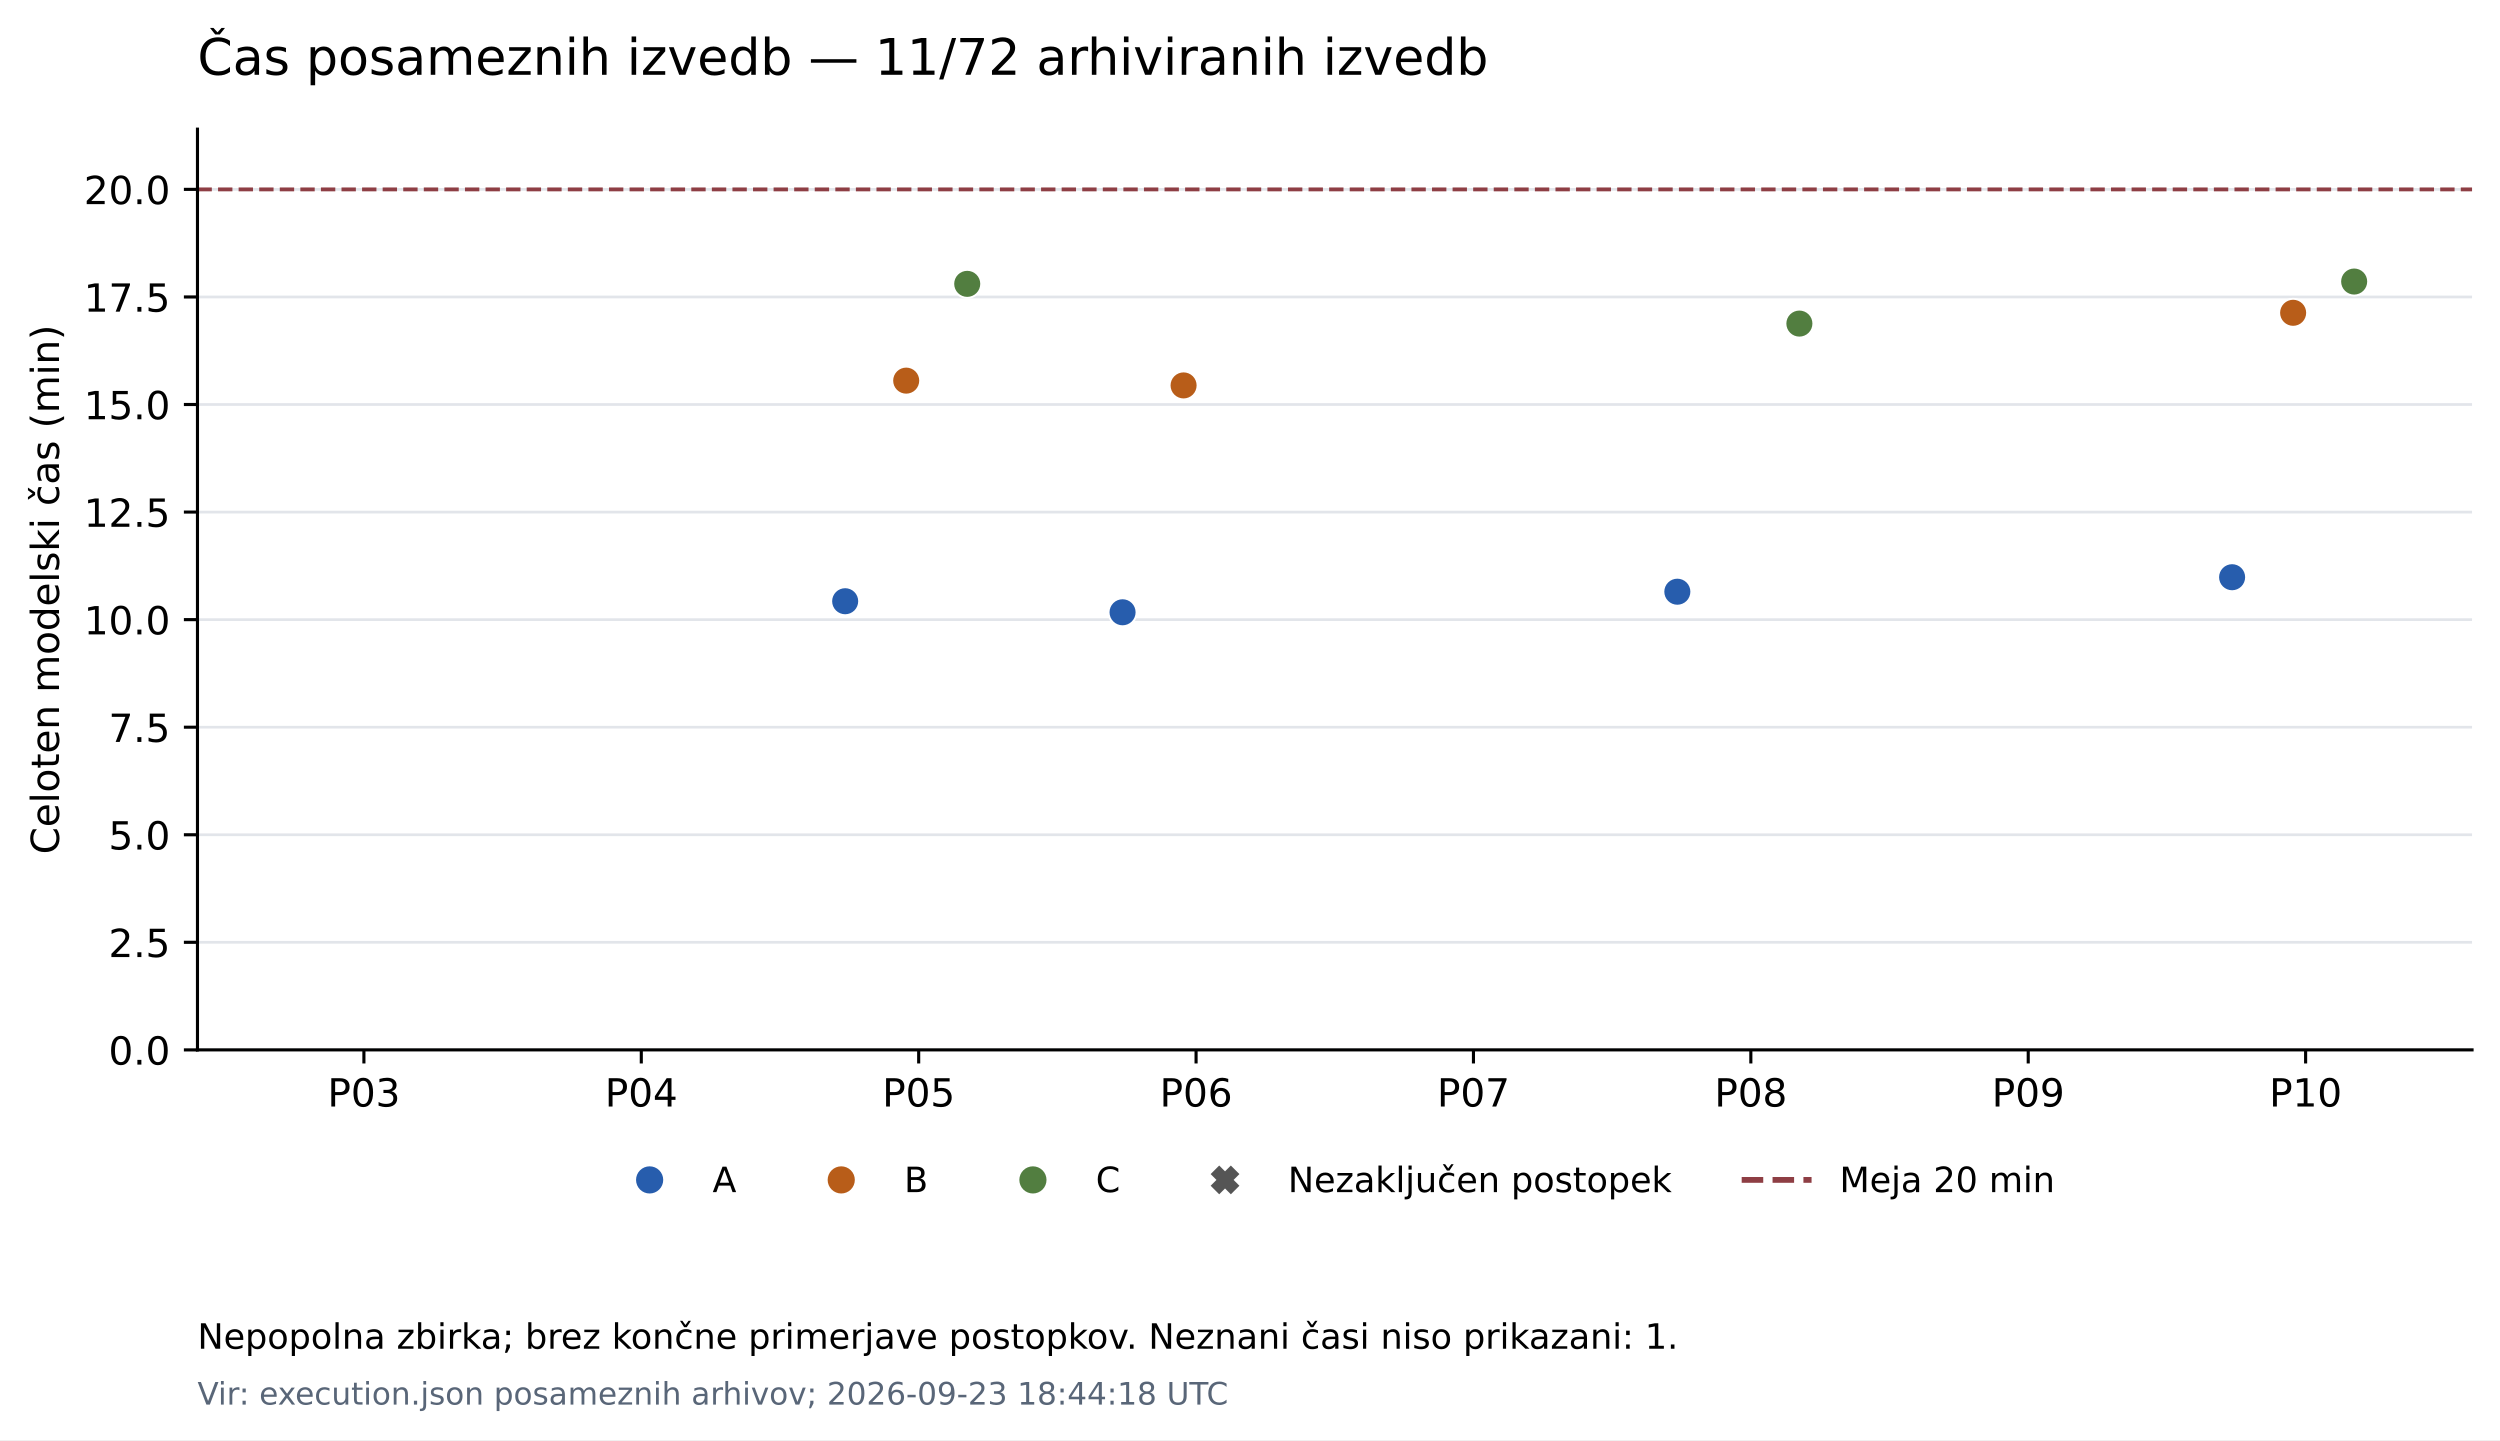
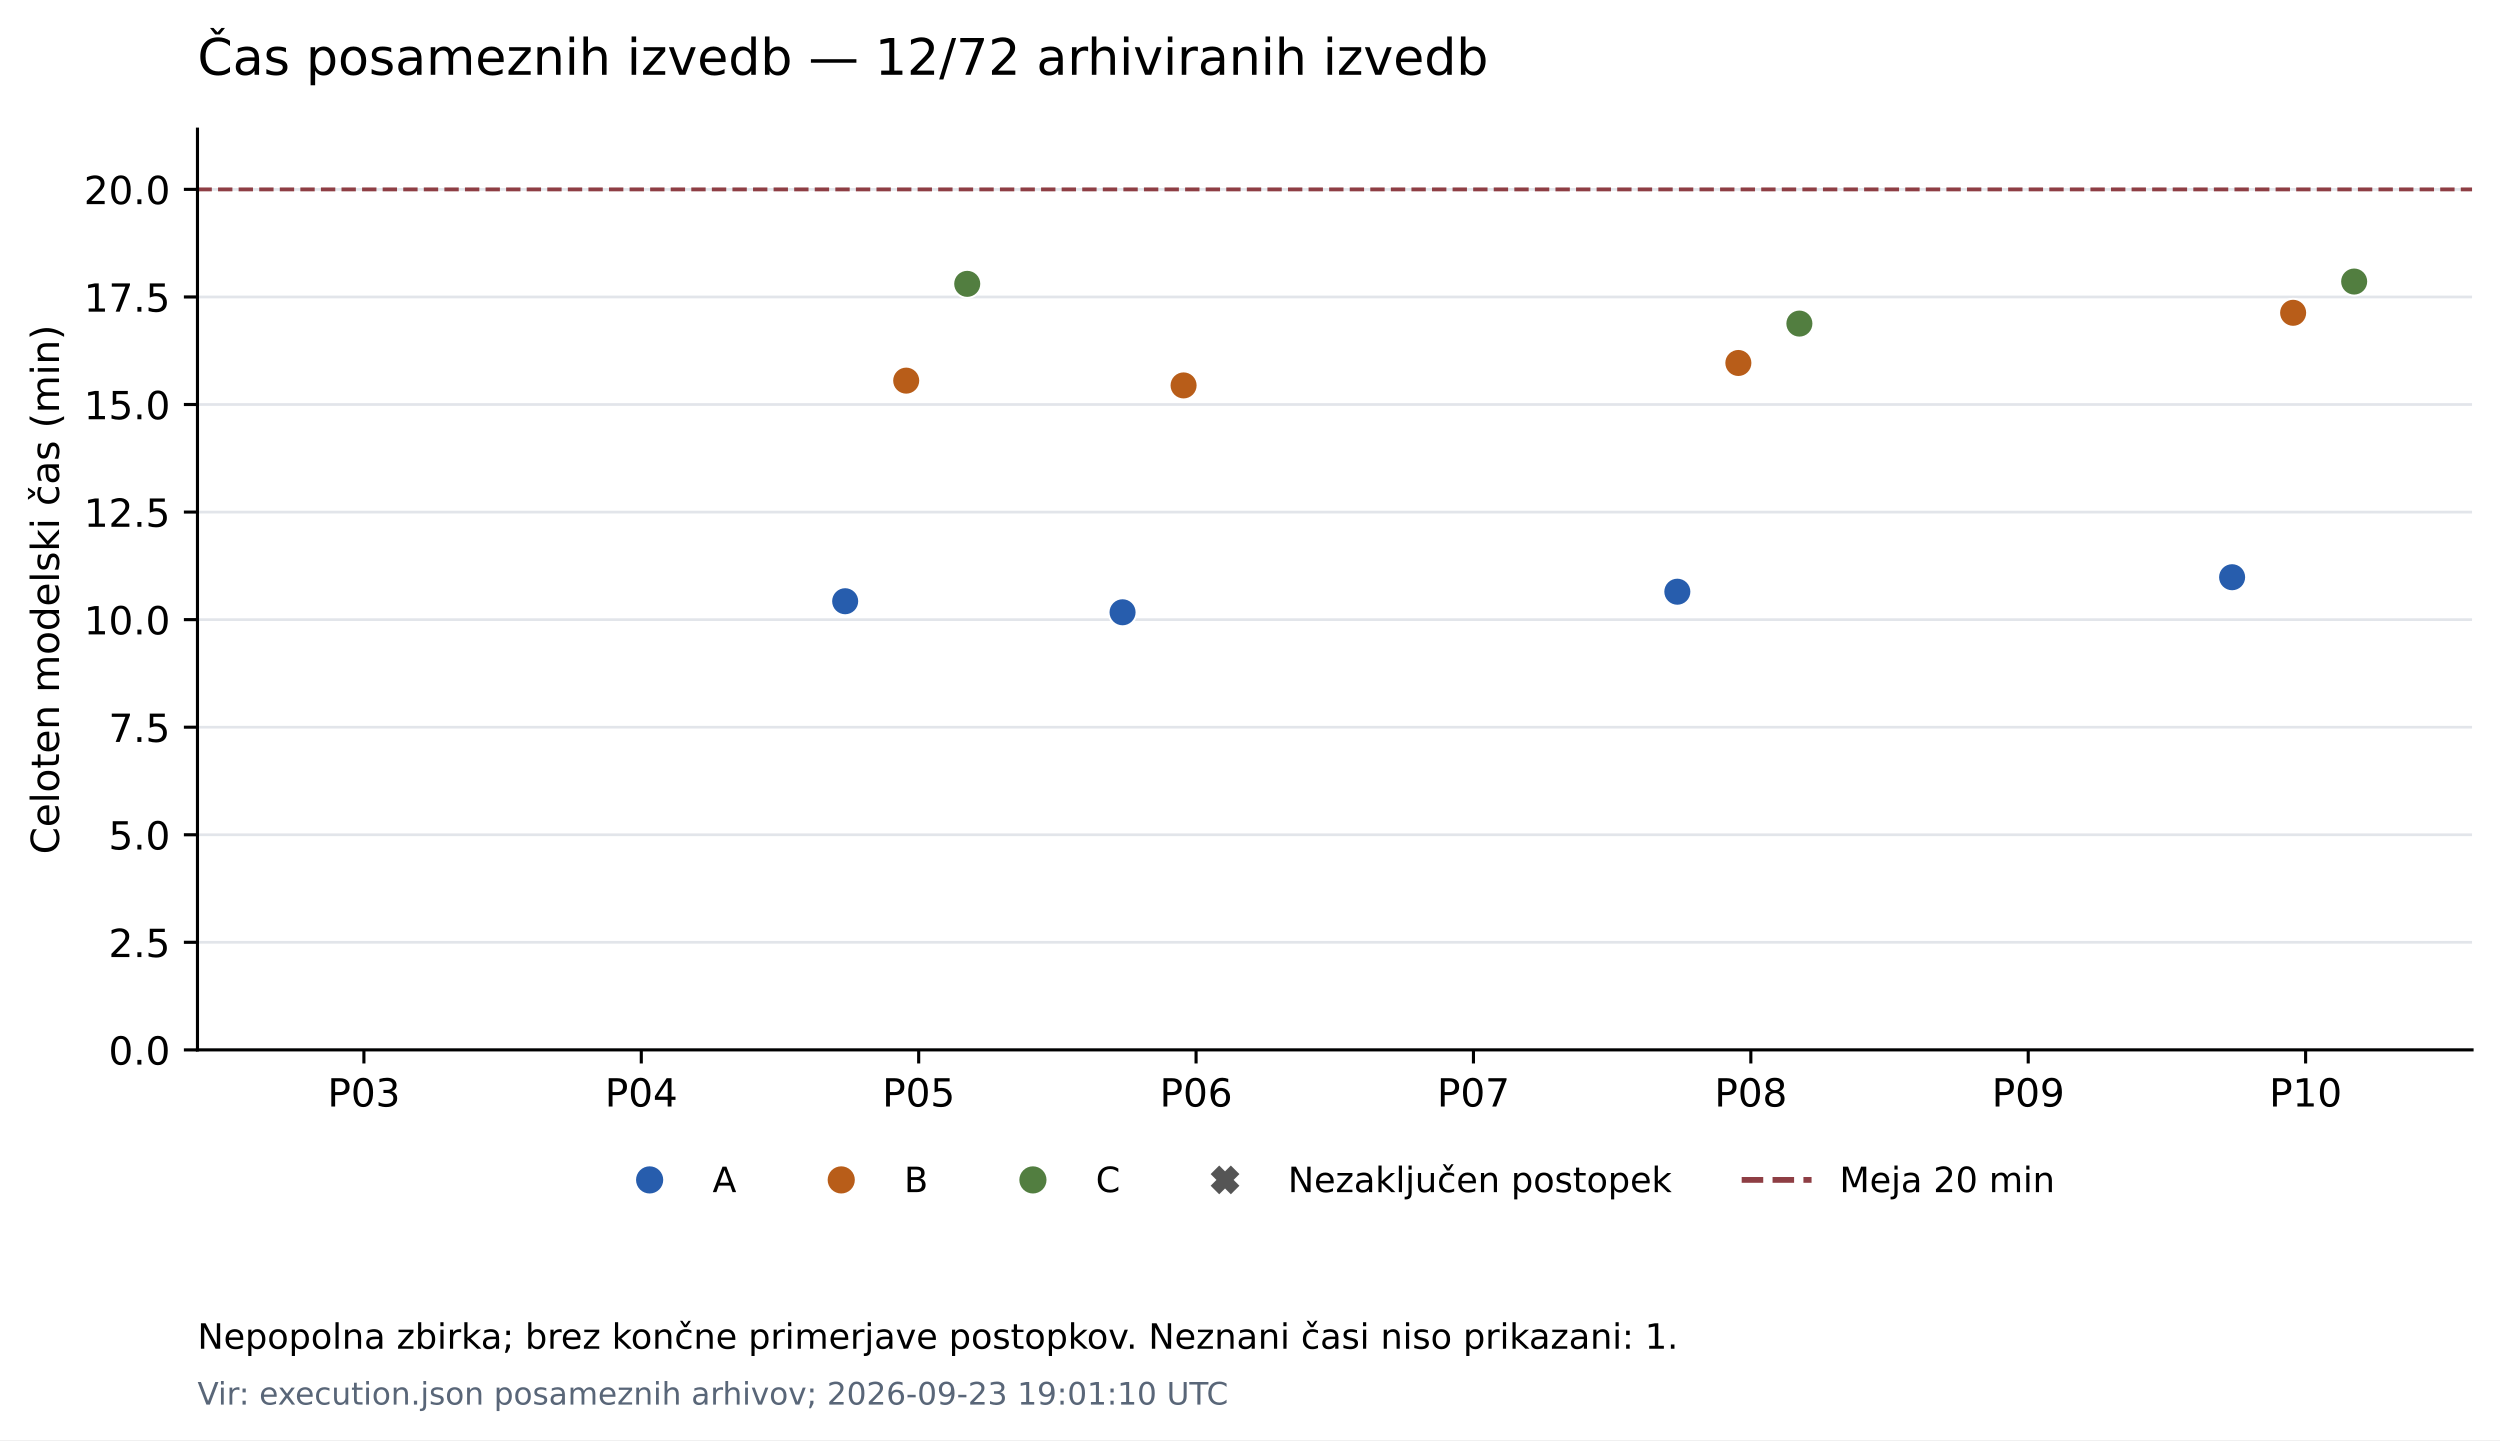
<svg xmlns="http://www.w3.org/2000/svg" xmlns:xlink="http://www.w3.org/1999/xlink" width="643.966pt" height="370.926pt" viewBox="0 0 643.966 370.926" version="1.1">
  <defs>
    <style type="text/css">*{stroke-linejoin: round; stroke-linecap: butt}</style>
  </defs>
  <g id="figure_1">
    <g id="patch_1">
      <path d="M 0 370.926  L 643.966 370.926  L 643.966 0  L 0 0  z " style="fill: #ffffff" />
    </g>
    <g id="axes_1">
      <g id="patch_2">
        <path d="M 50.866 270.436  L 636.766 270.436  L 636.766 33.268  L 50.866 33.268  z " style="fill: #ffffff" />
      </g>
      <g id="matplotlib.axis_1">
        <g id="xtick_1">
          <g id="line2d_1">
            <defs>
-               <path id="m081c255d17" d="M 0 0  L 0 3.5  " style="stroke: #000000; stroke-width: 0.8" />
+               <path id="m549d90f4b2" d="M 0 0  L 0 3.5  " style="stroke: #000000; stroke-width: 0.8" />
            </defs>
            <g>
-               <use xlink:href="#m081c255d17" x="93.737" y="270.436" style="stroke: #000000; stroke-width: 0.8" />
+               <use xlink:href="#m549d90f4b2" x="93.737" y="270.436" style="stroke: #000000; stroke-width: 0.8" />
            </g>
          </g>
          <g id="text_1">
            <text style="font-size: 10px; font-family: 'DejaVu Sans'; text-anchor: middle" x="93.737" y="285.033" transform="rotate(-0 93.73714 285.0333)">P03</text>
          </g>
        </g>
        <g id="xtick_2">
          <g id="line2d_2">
            <g>
-               <use xlink:href="#m081c255d17" x="165.188" y="270.436" style="stroke: #000000; stroke-width: 0.8" />
+               <use xlink:href="#m549d90f4b2" x="165.188" y="270.436" style="stroke: #000000; stroke-width: 0.8" />
            </g>
          </g>
          <g id="text_2">
            <text style="font-size: 10px; font-family: 'DejaVu Sans'; text-anchor: middle" x="165.188" y="285.033" transform="rotate(-0 165.1884 285.0333)">P04</text>
          </g>
        </g>
        <g id="xtick_3">
          <g id="line2d_3">
            <g>
-               <use xlink:href="#m081c255d17" x="236.64" y="270.436" style="stroke: #000000; stroke-width: 0.8" />
+               <use xlink:href="#m549d90f4b2" x="236.64" y="270.436" style="stroke: #000000; stroke-width: 0.8" />
            </g>
          </g>
          <g id="text_3">
            <text style="font-size: 10px; font-family: 'DejaVu Sans'; text-anchor: middle" x="236.64" y="285.033" transform="rotate(-0 236.6396 285.0333)">P05</text>
          </g>
        </g>
        <g id="xtick_4">
          <g id="line2d_4">
            <g>
-               <use xlink:href="#m081c255d17" x="308.091" y="270.436" style="stroke: #000000; stroke-width: 0.8" />
+               <use xlink:href="#m549d90f4b2" x="308.091" y="270.436" style="stroke: #000000; stroke-width: 0.8" />
            </g>
          </g>
          <g id="text_4">
            <text style="font-size: 10px; font-family: 'DejaVu Sans'; text-anchor: middle" x="308.091" y="285.033" transform="rotate(-0 308.0908 285.0333)">P06</text>
          </g>
        </g>
        <g id="xtick_5">
          <g id="line2d_5">
            <g>
-               <use xlink:href="#m081c255d17" x="379.542" y="270.436" style="stroke: #000000; stroke-width: 0.8" />
+               <use xlink:href="#m549d90f4b2" x="379.542" y="270.436" style="stroke: #000000; stroke-width: 0.8" />
            </g>
          </g>
          <g id="text_5">
            <text style="font-size: 10px; font-family: 'DejaVu Sans'; text-anchor: middle" x="379.542" y="285.033" transform="rotate(-0 379.542 285.0333)">P07</text>
          </g>
        </g>
        <g id="xtick_6">
          <g id="line2d_6">
            <g>
-               <use xlink:href="#m081c255d17" x="450.993" y="270.436" style="stroke: #000000; stroke-width: 0.8" />
+               <use xlink:href="#m549d90f4b2" x="450.993" y="270.436" style="stroke: #000000; stroke-width: 0.8" />
            </g>
          </g>
          <g id="text_6">
            <text style="font-size: 10px; font-family: 'DejaVu Sans'; text-anchor: middle" x="450.993" y="285.033" transform="rotate(-0 450.9932 285.0333)">P08</text>
          </g>
        </g>
        <g id="xtick_7">
          <g id="line2d_7">
            <g>
-               <use xlink:href="#m081c255d17" x="522.444" y="270.436" style="stroke: #000000; stroke-width: 0.8" />
+               <use xlink:href="#m549d90f4b2" x="522.444" y="270.436" style="stroke: #000000; stroke-width: 0.8" />
            </g>
          </g>
          <g id="text_7">
            <text style="font-size: 10px; font-family: 'DejaVu Sans'; text-anchor: middle" x="522.444" y="285.033" transform="rotate(-0 522.4445 285.0333)">P09</text>
          </g>
        </g>
        <g id="xtick_8">
          <g id="line2d_8">
            <g>
-               <use xlink:href="#m081c255d17" x="593.896" y="270.436" style="stroke: #000000; stroke-width: 0.8" />
+               <use xlink:href="#m549d90f4b2" x="593.896" y="270.436" style="stroke: #000000; stroke-width: 0.8" />
            </g>
          </g>
          <g id="text_8">
            <text style="font-size: 10px; font-family: 'DejaVu Sans'; text-anchor: middle" x="593.896" y="285.033" transform="rotate(-0 593.8957 285.0333)">P10</text>
          </g>
        </g>
      </g>
      <g id="matplotlib.axis_2">
        <g id="ytick_1">
          <g id="line2d_9">
-             <path d="M 50.866 270.436  L 636.766 270.436  " clip-path="url(#p76135682be)" style="fill: none; stroke: #e2e5ea; stroke-width: 0.7; stroke-linecap: square" />
+             <path d="M 50.866 270.436  L 636.766 270.436  " clip-path="url(#p813f652bdc)" style="fill: none; stroke: #e2e5ea; stroke-width: 0.7; stroke-linecap: square" />
          </g>
          <g id="line2d_10">
            <defs>
-               <path id="md19b8b4d6c" d="M 0 0  L -3.5 0  " style="stroke: #000000; stroke-width: 0.8" />
+               <path id="mcc852aca8b" d="M 0 0  L -3.5 0  " style="stroke: #000000; stroke-width: 0.8" />
            </defs>
            <g>
-               <use xlink:href="#md19b8b4d6c" x="50.866" y="270.436" style="stroke: #000000; stroke-width: 0.8" />
+               <use xlink:href="#mcc852aca8b" x="50.866" y="270.436" style="stroke: #000000; stroke-width: 0.8" />
            </g>
          </g>
          <g id="text_9">
            <text style="font-size: 10px; font-family: 'DejaVu Sans'; text-anchor: end" x="43.866" y="274.234" transform="rotate(-0 43.86641 274.2345)">0.0</text>
          </g>
        </g>
        <g id="ytick_2">
          <g id="line2d_11">
-             <path d="M 50.866 242.729  L 636.766 242.729  " clip-path="url(#p76135682be)" style="fill: none; stroke: #e2e5ea; stroke-width: 0.7; stroke-linecap: square" />
+             <path d="M 50.866 242.729  L 636.766 242.729  " clip-path="url(#p813f652bdc)" style="fill: none; stroke: #e2e5ea; stroke-width: 0.7; stroke-linecap: square" />
          </g>
          <g id="line2d_12">
            <g>
-               <use xlink:href="#md19b8b4d6c" x="50.866" y="242.729" style="stroke: #000000; stroke-width: 0.8" />
+               <use xlink:href="#mcc852aca8b" x="50.866" y="242.729" style="stroke: #000000; stroke-width: 0.8" />
            </g>
          </g>
          <g id="text_10">
            <text style="font-size: 10px; font-family: 'DejaVu Sans'; text-anchor: end" x="43.866" y="246.528" transform="rotate(-0 43.86641 246.5279)">2.5</text>
          </g>
        </g>
        <g id="ytick_3">
          <g id="line2d_13">
-             <path d="M 50.866 215.023  L 636.766 215.023  " clip-path="url(#p76135682be)" style="fill: none; stroke: #e2e5ea; stroke-width: 0.7; stroke-linecap: square" />
+             <path d="M 50.866 215.023  L 636.766 215.023  " clip-path="url(#p813f652bdc)" style="fill: none; stroke: #e2e5ea; stroke-width: 0.7; stroke-linecap: square" />
          </g>
          <g id="line2d_14">
            <g>
-               <use xlink:href="#md19b8b4d6c" x="50.866" y="215.023" style="stroke: #000000; stroke-width: 0.8" />
+               <use xlink:href="#mcc852aca8b" x="50.866" y="215.023" style="stroke: #000000; stroke-width: 0.8" />
            </g>
          </g>
          <g id="text_11">
            <text style="font-size: 10px; font-family: 'DejaVu Sans'; text-anchor: end" x="43.866" y="218.821" transform="rotate(-0 43.86641 218.8214)">5.0</text>
          </g>
        </g>
        <g id="ytick_4">
          <g id="line2d_15">
-             <path d="M 50.866 187.316  L 636.766 187.316  " clip-path="url(#p76135682be)" style="fill: none; stroke: #e2e5ea; stroke-width: 0.7; stroke-linecap: square" />
+             <path d="M 50.866 187.316  L 636.766 187.316  " clip-path="url(#p813f652bdc)" style="fill: none; stroke: #e2e5ea; stroke-width: 0.7; stroke-linecap: square" />
          </g>
          <g id="line2d_16">
            <g>
-               <use xlink:href="#md19b8b4d6c" x="50.866" y="187.316" style="stroke: #000000; stroke-width: 0.8" />
+               <use xlink:href="#mcc852aca8b" x="50.866" y="187.316" style="stroke: #000000; stroke-width: 0.8" />
            </g>
          </g>
          <g id="text_12">
            <text style="font-size: 10px; font-family: 'DejaVu Sans'; text-anchor: end" x="43.866" y="191.115" transform="rotate(-0 43.86641 191.1149)">7.5</text>
          </g>
        </g>
        <g id="ytick_5">
          <g id="line2d_17">
-             <path d="M 50.866 159.609  L 636.766 159.609  " clip-path="url(#p76135682be)" style="fill: none; stroke: #e2e5ea; stroke-width: 0.7; stroke-linecap: square" />
+             <path d="M 50.866 159.609  L 636.766 159.609  " clip-path="url(#p813f652bdc)" style="fill: none; stroke: #e2e5ea; stroke-width: 0.7; stroke-linecap: square" />
          </g>
          <g id="line2d_18">
            <g>
-               <use xlink:href="#md19b8b4d6c" x="50.866" y="159.609" style="stroke: #000000; stroke-width: 0.8" />
+               <use xlink:href="#mcc852aca8b" x="50.866" y="159.609" style="stroke: #000000; stroke-width: 0.8" />
            </g>
          </g>
          <g id="text_13">
            <text style="font-size: 10px; font-family: 'DejaVu Sans'; text-anchor: end" x="43.866" y="163.408" transform="rotate(-0 43.86641 163.4083)">10.0</text>
          </g>
        </g>
        <g id="ytick_6">
          <g id="line2d_19">
-             <path d="M 50.866 131.903  L 636.766 131.903  " clip-path="url(#p76135682be)" style="fill: none; stroke: #e2e5ea; stroke-width: 0.7; stroke-linecap: square" />
+             <path d="M 50.866 131.903  L 636.766 131.903  " clip-path="url(#p813f652bdc)" style="fill: none; stroke: #e2e5ea; stroke-width: 0.7; stroke-linecap: square" />
          </g>
          <g id="line2d_20">
            <g>
-               <use xlink:href="#md19b8b4d6c" x="50.866" y="131.903" style="stroke: #000000; stroke-width: 0.8" />
+               <use xlink:href="#mcc852aca8b" x="50.866" y="131.903" style="stroke: #000000; stroke-width: 0.8" />
            </g>
          </g>
          <g id="text_14">
            <text style="font-size: 10px; font-family: 'DejaVu Sans'; text-anchor: end" x="43.866" y="135.702" transform="rotate(-0 43.86641 135.7018)">12.5</text>
          </g>
        </g>
        <g id="ytick_7">
          <g id="line2d_21">
-             <path d="M 50.866 104.196  L 636.766 104.196  " clip-path="url(#p76135682be)" style="fill: none; stroke: #e2e5ea; stroke-width: 0.7; stroke-linecap: square" />
+             <path d="M 50.866 104.196  L 636.766 104.196  " clip-path="url(#p813f652bdc)" style="fill: none; stroke: #e2e5ea; stroke-width: 0.7; stroke-linecap: square" />
          </g>
          <g id="line2d_22">
            <g>
-               <use xlink:href="#md19b8b4d6c" x="50.866" y="104.196" style="stroke: #000000; stroke-width: 0.8" />
+               <use xlink:href="#mcc852aca8b" x="50.866" y="104.196" style="stroke: #000000; stroke-width: 0.8" />
            </g>
          </g>
          <g id="text_15">
            <text style="font-size: 10px; font-family: 'DejaVu Sans'; text-anchor: end" x="43.866" y="107.995" transform="rotate(-0 43.86641 107.9952)">15.0</text>
          </g>
        </g>
        <g id="ytick_8">
          <g id="line2d_23">
-             <path d="M 50.866 76.49  L 636.766 76.49  " clip-path="url(#p76135682be)" style="fill: none; stroke: #e2e5ea; stroke-width: 0.7; stroke-linecap: square" />
+             <path d="M 50.866 76.49  L 636.766 76.49  " clip-path="url(#p813f652bdc)" style="fill: none; stroke: #e2e5ea; stroke-width: 0.7; stroke-linecap: square" />
          </g>
          <g id="line2d_24">
            <g>
-               <use xlink:href="#md19b8b4d6c" x="50.866" y="76.49" style="stroke: #000000; stroke-width: 0.8" />
+               <use xlink:href="#mcc852aca8b" x="50.866" y="76.49" style="stroke: #000000; stroke-width: 0.8" />
            </g>
          </g>
          <g id="text_16">
            <text style="font-size: 10px; font-family: 'DejaVu Sans'; text-anchor: end" x="43.866" y="80.289" transform="rotate(-0 43.86641 80.28869)">17.5</text>
          </g>
        </g>
        <g id="ytick_9">
          <g id="line2d_25">
-             <path d="M 50.866 48.783  L 636.766 48.783  " clip-path="url(#p76135682be)" style="fill: none; stroke: #e2e5ea; stroke-width: 0.7; stroke-linecap: square" />
+             <path d="M 50.866 48.783  L 636.766 48.783  " clip-path="url(#p813f652bdc)" style="fill: none; stroke: #e2e5ea; stroke-width: 0.7; stroke-linecap: square" />
          </g>
          <g id="line2d_26">
            <g>
-               <use xlink:href="#md19b8b4d6c" x="50.866" y="48.783" style="stroke: #000000; stroke-width: 0.8" />
+               <use xlink:href="#mcc852aca8b" x="50.866" y="48.783" style="stroke: #000000; stroke-width: 0.8" />
            </g>
          </g>
          <g id="text_17">
            <text style="font-size: 10px; font-family: 'DejaVu Sans'; text-anchor: end" x="43.866" y="52.582" transform="rotate(-0 43.86641 52.58215)">20.0</text>
          </g>
        </g>
        <g id="text_18">
          <text style="font-size: 10px; font-family: 'DejaVu Sans'; text-anchor: middle" x="15.198" y="151.852" transform="rotate(-90 15.19844 151.8517)">Celoten modelski čas (min)</text>
        </g>
      </g>
      <g id="line2d_27">
-         <path d="M 50.866 48.783  L 636.766 48.783  " clip-path="url(#p76135682be)" style="fill: none; stroke-dasharray: 3.7,1.6; stroke-dashoffset: 0; stroke: #8e3e44" />
+         <path d="M 50.866 48.783  L 636.766 48.783  " clip-path="url(#p813f652bdc)" style="fill: none; stroke-dasharray: 3.7,1.6; stroke-dashoffset: 0; stroke: #8e3e44" />
      </g>
      <g id="patch_3">
        <path d="M 50.866 270.436  L 50.866 33.268  " style="fill: none; stroke: #000000; stroke-width: 0.8; stroke-linejoin: miter; stroke-linecap: square" />
      </g>
      <g id="patch_4">
        <path d="M 50.866 270.436  L 636.766 270.436  " style="fill: none; stroke: #000000; stroke-width: 0.8; stroke-linejoin: miter; stroke-linecap: square" />
      </g>
      <g id="PathCollection_1">
        <defs>
-           <path id="m845453cbc4" d="M 0 3.606  C 0.956 3.606 1.873 3.226 2.55 2.55  C 3.226 1.873 3.606 0.956 3.606 0  C 3.606 -0.956 3.226 -1.873 2.55 -2.55  C 1.873 -3.226 0.956 -3.606 0 -3.606  C -0.956 -3.606 -1.873 -3.226 -2.55 -2.55  C -3.226 -1.873 -3.606 -0.956 -3.606 0  C -3.606 0.956 -3.226 1.873 -2.55 2.55  C -1.873 3.226 -0.956 3.606 0 3.606  z " style="stroke: #ffffff; stroke-width: 0.5" />
+           <path id="m28038ec54a" d="M 0 3.606  C 0.956 3.606 1.873 3.226 2.55 2.55  C 3.226 1.873 3.606 0.956 3.606 0  C 3.606 -0.956 3.226 -1.873 2.55 -2.55  C 1.873 -3.226 0.956 -3.606 0 -3.606  C -0.956 -3.606 -1.873 -3.226 -2.55 -2.55  C -3.226 -1.873 -3.606 -0.956 -3.606 0  C -3.606 0.956 -3.226 1.873 -2.55 2.55  C -1.873 3.226 -0.956 3.606 0 3.606  z " style="stroke: #ffffff; stroke-width: 0.5" />
        </defs>
-         <g clip-path="url(#p76135682be)">
-           <use xlink:href="#m845453cbc4" x="217.705" y="154.869" style="fill: #275dad; stroke: #ffffff; stroke-width: 0.5" />
+         <g clip-path="url(#p813f652bdc)">
+           <use xlink:href="#m28038ec54a" x="217.705" y="154.869" style="fill: #275dad; stroke: #ffffff; stroke-width: 0.5" />
        </g>
      </g>
      <g id="PathCollection_2">
        <defs>
-           <path id="m2b9e868eb1" d="M 0 3.606  C 0.956 3.606 1.873 3.226 2.55 2.55  C 3.226 1.873 3.606 0.956 3.606 0  C 3.606 -0.956 3.226 -1.873 2.55 -2.55  C 1.873 -3.226 0.956 -3.606 0 -3.606  C -0.956 -3.606 -1.873 -3.226 -2.55 -2.55  C -3.226 -1.873 -3.606 -0.956 -3.606 0  C -3.606 0.956 -3.226 1.873 -2.55 2.55  C -1.873 3.226 -0.956 3.606 0 3.606  z " style="stroke: #ffffff; stroke-width: 0.5" />
+           <path id="m74296ee9e8" d="M 0 3.606  C 0.956 3.606 1.873 3.226 2.55 2.55  C 3.226 1.873 3.606 0.956 3.606 0  C 3.606 -0.956 3.226 -1.873 2.55 -2.55  C 1.873 -3.226 0.956 -3.606 0 -3.606  C -0.956 -3.606 -1.873 -3.226 -2.55 -2.55  C -3.226 -1.873 -3.606 -0.956 -3.606 0  C -3.606 0.956 -3.226 1.873 -2.55 2.55  C -1.873 3.226 -0.956 3.606 0 3.606  z " style="stroke: #ffffff; stroke-width: 0.5" />
        </defs>
-         <g clip-path="url(#p76135682be)">
-           <use xlink:href="#m2b9e868eb1" x="233.424" y="98.046" style="fill: #b85d19; stroke: #ffffff; stroke-width: 0.5" />
+         <g clip-path="url(#p813f652bdc)">
+           <use xlink:href="#m74296ee9e8" x="233.424" y="98.046" style="fill: #b85d19; stroke: #ffffff; stroke-width: 0.5" />
        </g>
      </g>
      <g id="PathCollection_3">
        <defs>
-           <path id="m36e6e16b92" d="M 0 3.606  C 0.956 3.606 1.873 3.226 2.55 2.55  C 3.226 1.873 3.606 0.956 3.606 0  C 3.606 -0.956 3.226 -1.873 2.55 -2.55  C 1.873 -3.226 0.956 -3.606 0 -3.606  C -0.956 -3.606 -1.873 -3.226 -2.55 -2.55  C -3.226 -1.873 -3.606 -0.956 -3.606 0  C -3.606 0.956 -3.226 1.873 -2.55 2.55  C -1.873 3.226 -0.956 3.606 0 3.606  z " style="stroke: #ffffff; stroke-width: 0.5" />
+           <path id="m67da801a18" d="M 0 3.606  C 0.956 3.606 1.873 3.226 2.55 2.55  C 3.226 1.873 3.606 0.956 3.606 0  C 3.606 -0.956 3.226 -1.873 2.55 -2.55  C 1.873 -3.226 0.956 -3.606 0 -3.606  C -0.956 -3.606 -1.873 -3.226 -2.55 -2.55  C -3.226 -1.873 -3.606 -0.956 -3.606 0  C -3.606 0.956 -3.226 1.873 -2.55 2.55  C -1.873 3.226 -0.956 3.606 0 3.606  z " style="stroke: #ffffff; stroke-width: 0.5" />
        </defs>
-         <g clip-path="url(#p76135682be)">
-           <use xlink:href="#m36e6e16b92" x="249.144" y="73.116" style="fill: #527e40; stroke: #ffffff; stroke-width: 0.5" />
+         <g clip-path="url(#p813f652bdc)">
+           <use xlink:href="#m67da801a18" x="249.144" y="73.116" style="fill: #527e40; stroke: #ffffff; stroke-width: 0.5" />
        </g>
      </g>
      <g id="PathCollection_4">
-         <g clip-path="url(#p76135682be)">
-           <use xlink:href="#m845453cbc4" x="574.961" y="148.685" style="fill: #275dad; stroke: #ffffff; stroke-width: 0.5" />
+         <g clip-path="url(#p813f652bdc)">
+           <use xlink:href="#m28038ec54a" x="574.961" y="148.685" style="fill: #275dad; stroke: #ffffff; stroke-width: 0.5" />
        </g>
      </g>
      <g id="PathCollection_5">
-         <g clip-path="url(#p76135682be)">
-           <use xlink:href="#m36e6e16b92" x="606.4" y="72.522" style="fill: #527e40; stroke: #ffffff; stroke-width: 0.5" />
+         <g clip-path="url(#p813f652bdc)">
+           <use xlink:href="#m67da801a18" x="606.4" y="72.522" style="fill: #527e40; stroke: #ffffff; stroke-width: 0.5" />
        </g>
      </g>
      <g id="PathCollection_6">
-         <g clip-path="url(#p76135682be)">
-           <use xlink:href="#m2b9e868eb1" x="590.68" y="80.573" style="fill: #b85d19; stroke: #ffffff; stroke-width: 0.5" />
+         <g clip-path="url(#p813f652bdc)">
+           <use xlink:href="#m74296ee9e8" x="590.68" y="80.573" style="fill: #b85d19; stroke: #ffffff; stroke-width: 0.5" />
        </g>
      </g>
      <g id="PathCollection_7">
-         <g clip-path="url(#p76135682be)">
-           <use xlink:href="#m845453cbc4" x="289.156" y="157.714" style="fill: #275dad; stroke: #ffffff; stroke-width: 0.5" />
+         <g clip-path="url(#p813f652bdc)">
+           <use xlink:href="#m28038ec54a" x="289.156" y="157.714" style="fill: #275dad; stroke: #ffffff; stroke-width: 0.5" />
        </g>
      </g>
      <g id="PathCollection_8">
-         <g clip-path="url(#p76135682be)">
-           <use xlink:href="#m2b9e868eb1" x="304.875" y="99.278" style="fill: #b85d19; stroke: #ffffff; stroke-width: 0.5" />
+         <g clip-path="url(#p813f652bdc)">
+           <use xlink:href="#m74296ee9e8" x="304.875" y="99.278" style="fill: #b85d19; stroke: #ffffff; stroke-width: 0.5" />
        </g>
      </g>
      <g id="PathCollection_9">
-         <g clip-path="url(#p76135682be)">
-           <use xlink:href="#m845453cbc4" x="432.059" y="152.417" style="fill: #275dad; stroke: #ffffff; stroke-width: 0.5" />
+         <g clip-path="url(#p813f652bdc)">
+           <use xlink:href="#m28038ec54a" x="432.059" y="152.417" style="fill: #275dad; stroke: #ffffff; stroke-width: 0.5" />
        </g>
      </g>
      <g id="PathCollection_10">
-         <g clip-path="url(#p76135682be)">
-           <use xlink:href="#m36e6e16b92" x="463.497" y="83.352" style="fill: #527e40; stroke: #ffffff; stroke-width: 0.5" />
+         <g clip-path="url(#p813f652bdc)">
+           <use xlink:href="#m67da801a18" x="463.497" y="83.352" style="fill: #527e40; stroke: #ffffff; stroke-width: 0.5" />
+         </g>
+       </g>
+       <g id="PathCollection_11">
+         <g clip-path="url(#p813f652bdc)">
+           <use xlink:href="#m74296ee9e8" x="447.778" y="93.498" style="fill: #b85d19; stroke: #ffffff; stroke-width: 0.5" />
        </g>
      </g>
      <g id="text_19">
-         <text style="font-size: 13px; font-family: 'DejaVu Sans'; text-anchor: start" x="50.866" y="19.268" transform="rotate(-0 50.86641 19.26766)">Čas posameznih izvedb — 11/72 arhiviranih izvedb</text>
+         <text style="font-size: 13px; font-family: 'DejaVu Sans'; text-anchor: start" x="50.866" y="19.268" transform="rotate(-0 50.86641 19.26766)">Čas posameznih izvedb — 12/72 arhiviranih izvedb</text>
      </g>
      <g id="legend_1">
        <g id="line2d_28">
          <defs>
-             <path id="m82b08ed65a" d="M 0 3  C 0.796 3 1.559 2.684 2.121 2.121  C 2.684 1.559 3 0.796 3 0  C 3 -0.796 2.684 -1.559 2.121 -2.121  C 1.559 -2.684 0.796 -3 0 -3  C -0.796 -3 -1.559 -2.684 -2.121 -2.121  C -2.684 -1.559 -3 -0.796 -3 0  C -3 0.796 -2.684 1.559 -2.121 2.121  C -1.559 2.684 -0.796 3 0 3  z " style="stroke: #275dad" />
+             <path id="ma5e21ad1be" d="M 0 3  C 0.796 3 1.559 2.684 2.121 2.121  C 2.684 1.559 3 0.796 3 0  C 3 -0.796 2.684 -1.559 2.121 -2.121  C 1.559 -2.684 0.796 -3 0 -3  C -0.796 -3 -1.559 -2.684 -2.121 -2.121  C -2.684 -1.559 -3 -0.796 -3 0  C -3 0.796 -2.684 1.559 -2.121 2.121  C -1.559 2.684 -0.796 3 0 3  z " style="stroke: #275dad" />
          </defs>
          <g>
-             <use xlink:href="#m82b08ed65a" x="167.336" y="303.929" style="fill: #275dad; stroke: #275dad" />
+             <use xlink:href="#ma5e21ad1be" x="167.336" y="303.929" style="fill: #275dad; stroke: #275dad" />
          </g>
        </g>
        <g id="text_20">
          <text style="font-size: 9px; font-family: 'DejaVu Sans'; text-anchor: start" x="183.536" y="307.079" transform="rotate(-0 183.5355 307.0794)">A</text>
        </g>
        <g id="line2d_29">
          <defs>
-             <path id="m50da7942c7" d="M 0 3  C 0.796 3 1.559 2.684 2.121 2.121  C 2.684 1.559 3 0.796 3 0  C 3 -0.796 2.684 -1.559 2.121 -2.121  C 1.559 -2.684 0.796 -3 0 -3  C -0.796 -3 -1.559 -2.684 -2.121 -2.121  C -2.684 -1.559 -3 -0.796 -3 0  C -3 0.796 -2.684 1.559 -2.121 2.121  C -1.559 2.684 -0.796 3 0 3  z " style="stroke: #b85d19" />
+             <path id="ma27c9ae5a4" d="M 0 3  C 0.796 3 1.559 2.684 2.121 2.121  C 2.684 1.559 3 0.796 3 0  C 3 -0.796 2.684 -1.559 2.121 -2.121  C 1.559 -2.684 0.796 -3 0 -3  C -0.796 -3 -1.559 -2.684 -2.121 -2.121  C -2.684 -1.559 -3 -0.796 -3 0  C -3 0.796 -2.684 1.559 -2.121 2.121  C -1.559 2.684 -0.796 3 0 3  z " style="stroke: #b85d19" />
          </defs>
          <g>
-             <use xlink:href="#m50da7942c7" x="216.692" y="303.929" style="fill: #b85d19; stroke: #b85d19" />
+             <use xlink:href="#ma27c9ae5a4" x="216.692" y="303.929" style="fill: #b85d19; stroke: #b85d19" />
          </g>
        </g>
        <g id="text_21">
          <text style="font-size: 9px; font-family: 'DejaVu Sans'; text-anchor: start" x="232.892" y="307.079" transform="rotate(-0 232.8921 307.0794)">B</text>
        </g>
        <g id="line2d_30">
          <defs>
-             <path id="md821f64b71" d="M 0 3  C 0.796 3 1.559 2.684 2.121 2.121  C 2.684 1.559 3 0.796 3 0  C 3 -0.796 2.684 -1.559 2.121 -2.121  C 1.559 -2.684 0.796 -3 0 -3  C -0.796 -3 -1.559 -2.684 -2.121 -2.121  C -2.684 -1.559 -3 -0.796 -3 0  C -3 0.796 -2.684 1.559 -2.121 2.121  C -1.559 2.684 -0.796 3 0 3  z " style="stroke: #527e40" />
+             <path id="m432309f533" d="M 0 3  C 0.796 3 1.559 2.684 2.121 2.121  C 2.684 1.559 3 0.796 3 0  C 3 -0.796 2.684 -1.559 2.121 -2.121  C 1.559 -2.684 0.796 -3 0 -3  C -0.796 -3 -1.559 -2.684 -2.121 -2.121  C -2.684 -1.559 -3 -0.796 -3 0  C -3 0.796 -2.684 1.559 -2.121 2.121  C -1.559 2.684 -0.796 3 0 3  z " style="stroke: #527e40" />
          </defs>
          <g>
-             <use xlink:href="#md821f64b71" x="266.067" y="303.929" style="fill: #527e40; stroke: #527e40" />
+             <use xlink:href="#m432309f533" x="266.067" y="303.929" style="fill: #527e40; stroke: #527e40" />
          </g>
        </g>
        <g id="text_22">
          <text style="font-size: 9px; font-family: 'DejaVu Sans'; text-anchor: start" x="282.267" y="307.079" transform="rotate(-0 282.267 307.0794)">C</text>
        </g>
        <g id="line2d_31">
          <defs>
-             <path id="mbf4217e8ce" d="M -1.5 3  L 0 1.5  L 1.5 3  L 3 1.5  L 1.5 0  L 3 -1.5  L 1.5 -3  L 0 -1.5  L -1.5 -3  L -3 -1.5  L -1.5 0  L -3 1.5  z " style="stroke: #555555; stroke-linejoin: miter" />
+             <path id="m38c4fcee28" d="M -1.5 3  L 0 1.5  L 1.5 3  L 3 1.5  L 1.5 0  L 3 -1.5  L 1.5 -3  L 0 -1.5  L -1.5 -3  L -3 -1.5  L -1.5 0  L -3 1.5  z " style="stroke: #555555; stroke-linejoin: miter" />
          </defs>
          <g>
-             <use xlink:href="#mbf4217e8ce" x="315.551" y="303.929" style="fill: #555555; stroke: #555555; stroke-linejoin: miter" />
+             <use xlink:href="#m38c4fcee28" x="315.551" y="303.929" style="fill: #555555; stroke: #555555; stroke-linejoin: miter" />
          </g>
        </g>
        <g id="text_23">
          <text style="font-size: 9px; font-family: 'DejaVu Sans'; text-anchor: start" x="331.751" y="307.079" transform="rotate(-0 331.7515 307.0794)">Nezaključen postopek</text>
        </g>
        <g id="line2d_32">
          <path d="M 448.635 303.929  L 457.635 303.929  L 466.635 303.929  " style="fill: none; stroke-dasharray: 5.55,2.4; stroke-dashoffset: 0; stroke: #8e3e44; stroke-width: 1.5" />
        </g>
        <g id="text_24">
          <text style="font-size: 9px; font-family: 'DejaVu Sans'; text-anchor: start" x="473.835" y="307.079" transform="rotate(-0 473.8348 307.0794)">Meja 20 min</text>
        </g>
      </g>
    </g>
    <g id="text_25">
      <text style="font-size: 9px; font-family: 'DejaVu Sans'; text-anchor: start" x="50.866" y="347.418" transform="rotate(-0 50.86641 347.4181)">Nepopolna zbirka; brez končne primerjave postopkov. Neznani časi niso prikazani: 1.</text>
    </g>
    <g id="text_26">
-       <text style="font-size: 8px; font-family: 'DejaVu Sans'; text-anchor: start; fill: #596678" x="50.866" y="361.804" transform="rotate(-0 50.86641 361.8037)">Vir: execution.json posameznih arhivov; 2026-09-23 18:44:18 UTC</text>
+       <text style="font-size: 8px; font-family: 'DejaVu Sans'; text-anchor: start; fill: #596678" x="50.866" y="361.804" transform="rotate(-0 50.86641 361.8037)">Vir: execution.json posameznih arhivov; 2026-09-23 19:01:10 UTC</text>
    </g>
  </g>
  <defs>
-     <clipPath id="p76135682be">
+     <clipPath id="p813f652bdc">
      <rect x="50.866" y="33.268" width="585.9" height="237.168" />
    </clipPath>
  </defs>
</svg>
